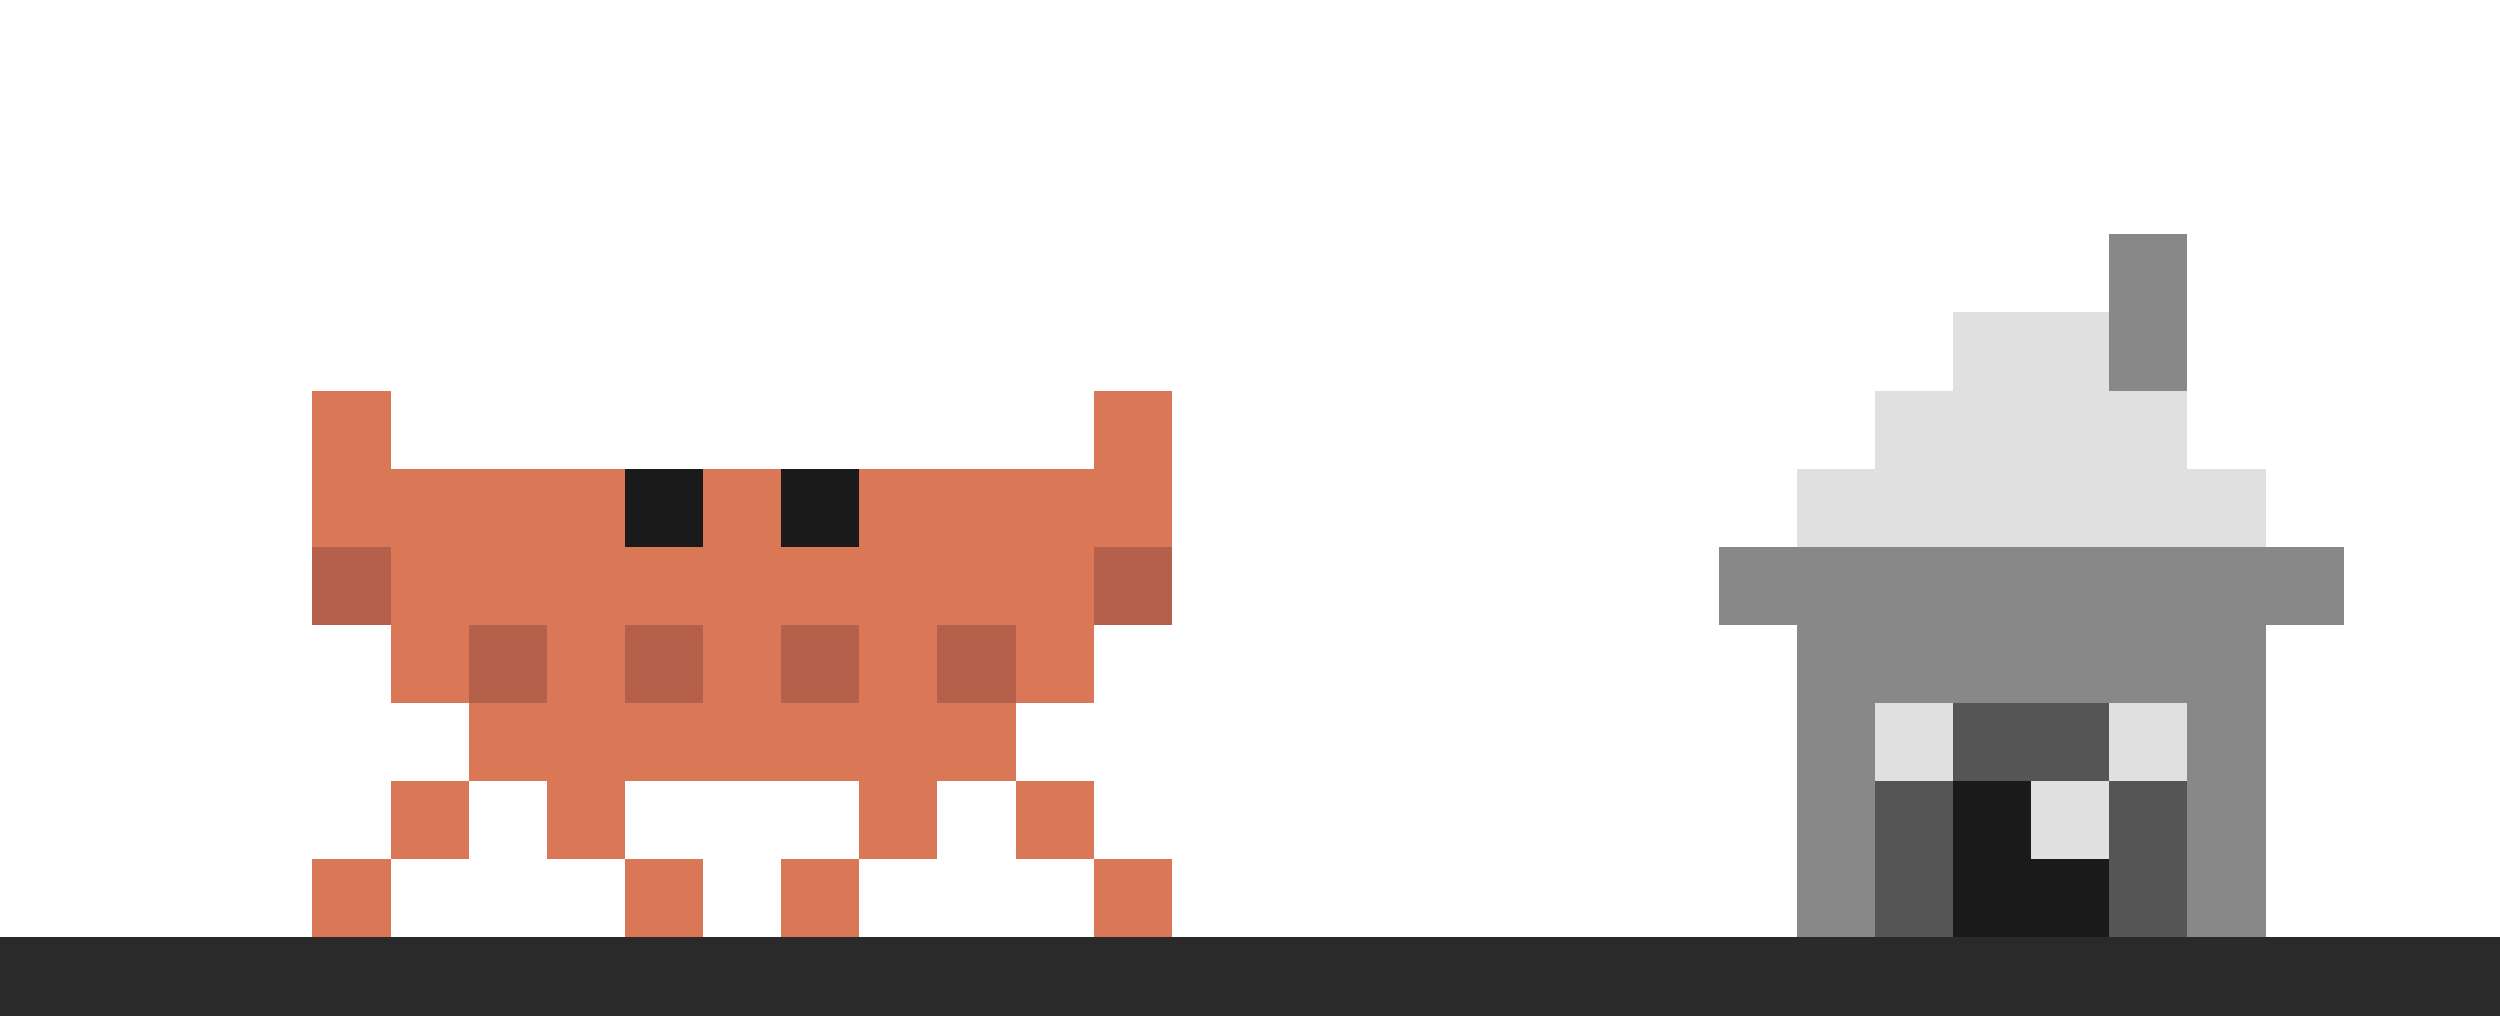
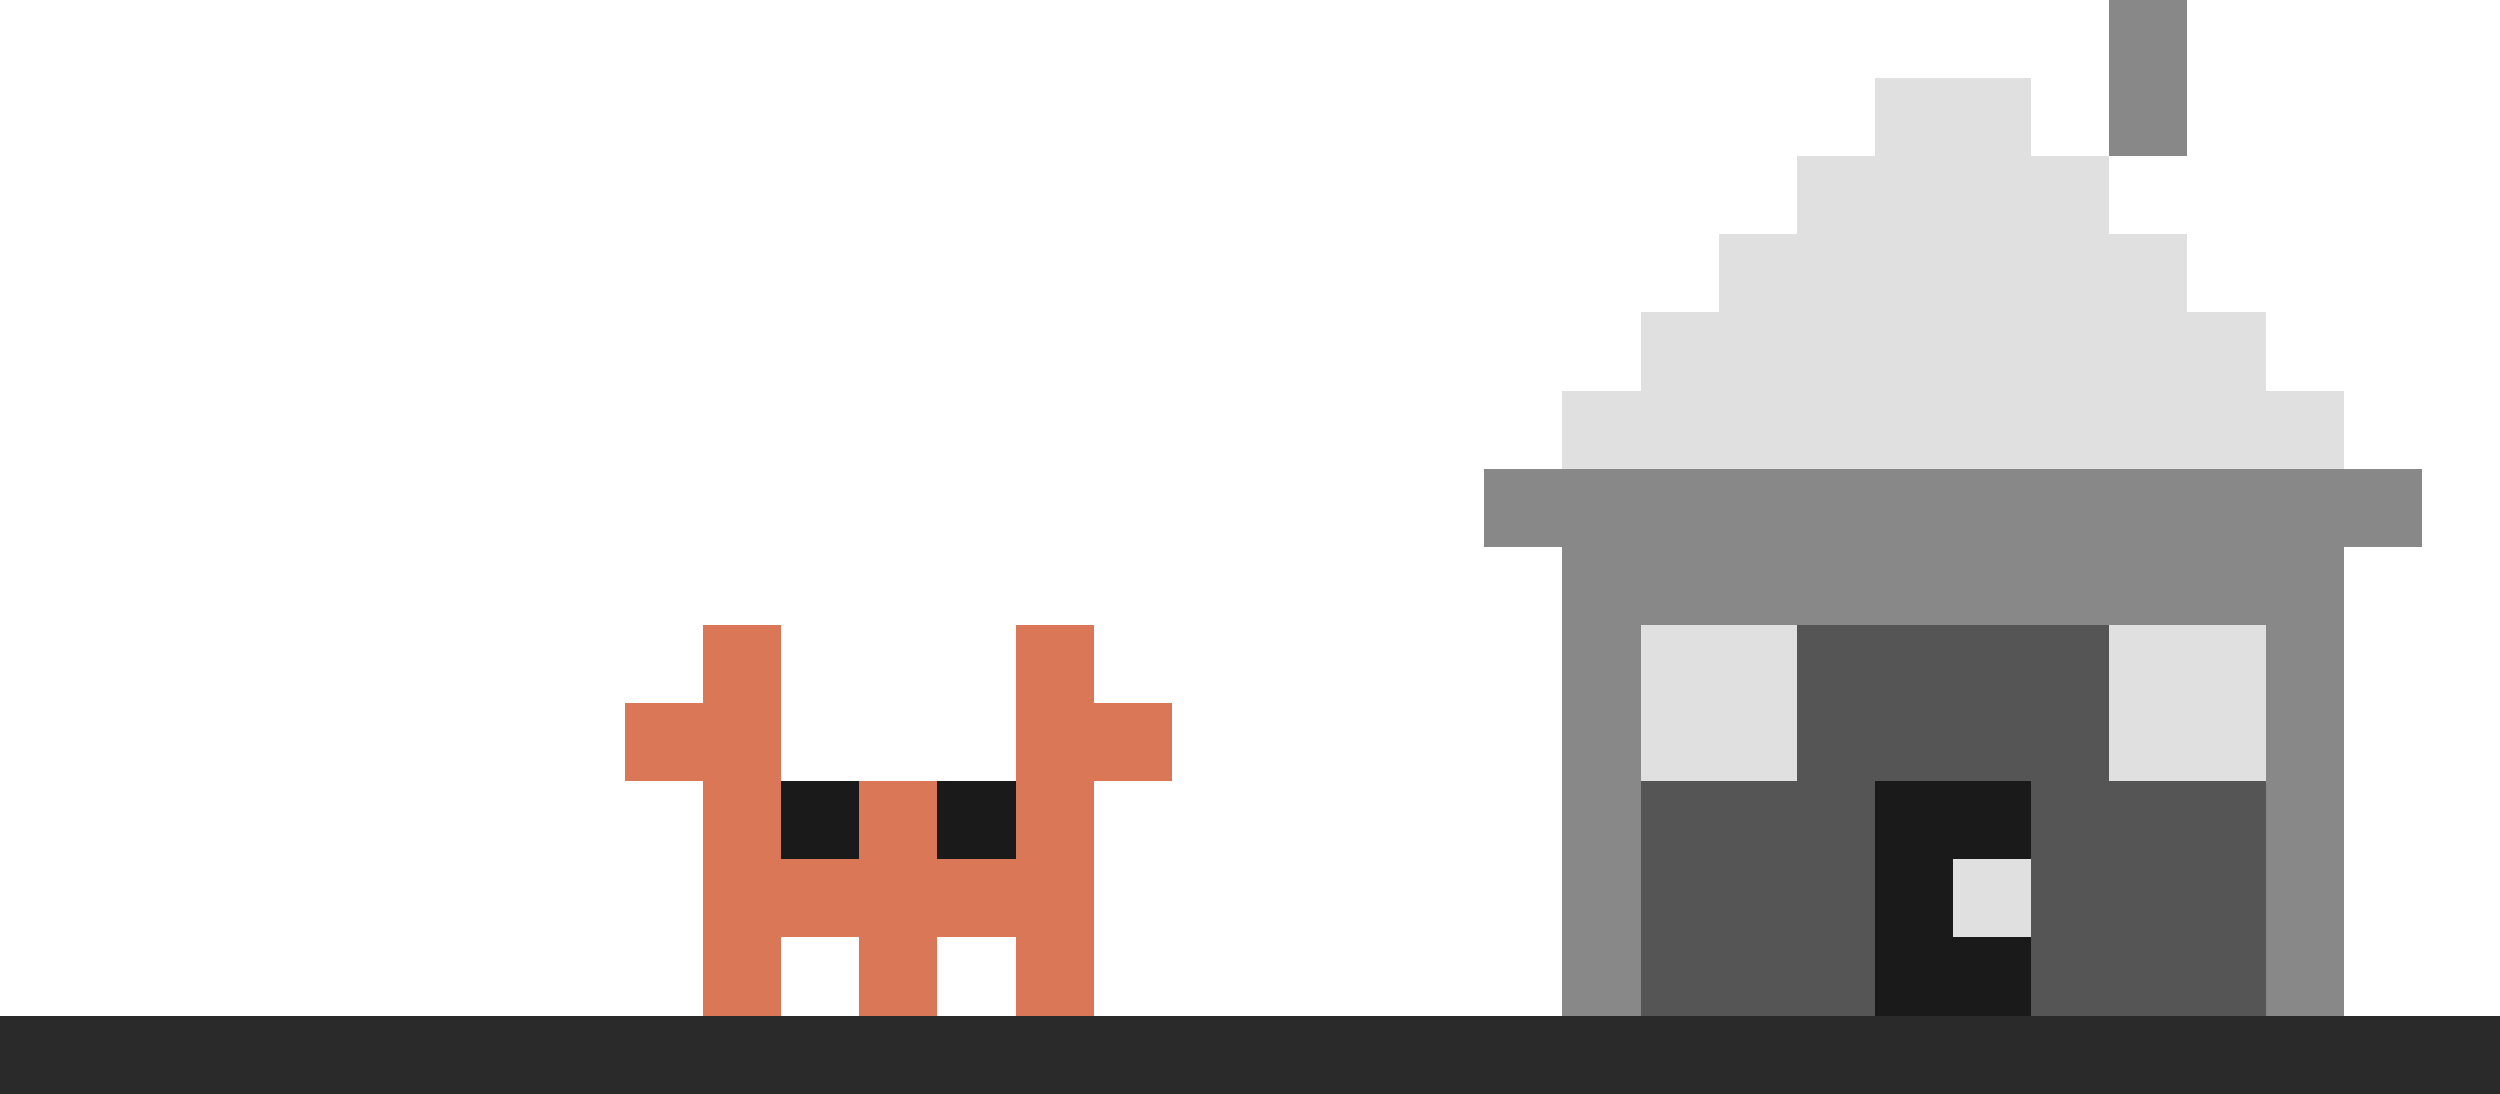
- <svg xmlns="http://www.w3.org/2000/svg" viewBox="0 0 32 13" width="320" height="130" shape-rendering="crispEdges">
+ <svg xmlns="http://www.w3.org/2000/svg" viewBox="0 0 32 14" width="320" height="140" shape-rendering="crispEdges">
  <style>
    .o { fill: #d97757; }
    .d { fill: #b5604a; }
    .e { fill: #1a1a1a; }
    .w { fill: #e0e0e0; }
    .g { fill: #2a2a2a; }
    .r { fill: #888888; }
    .wl { fill: #555555; }
  </style>
-   <rect class="o" x="4" y="5" width="1" height="1" />
-   <rect class="o" x="14" y="5" width="1" height="1" />
-   <rect class="o" x="4" y="6" width="1" height="1" />
-   <rect class="o" x="5" y="6" width="1" height="1" />
-   <rect class="d" x="4" y="7" width="1" height="1" />
-   <rect class="o" x="13" y="6" width="1" height="1" />
-   <rect class="o" x="14" y="6" width="1" height="1" />
-   <rect class="d" x="14" y="7" width="1" height="1" />
-   <rect class="o" x="6" y="6" width="7" height="1" />
-   <rect class="e" x="8" y="6" width="1" height="1" />
-   <rect class="e" x="10" y="6" width="1" height="1" />
-   <rect class="o" x="5" y="7" width="9" height="1" />
-   <rect class="o" x="5" y="8" width="9" height="1" />
-   <rect class="d" x="6" y="8" width="1" height="1" />
-   <rect class="d" x="8" y="8" width="1" height="1" />
-   <rect class="d" x="10" y="8" width="1" height="1" />
-   <rect class="d" x="12" y="8" width="1" height="1" />
-   <rect class="o" x="6" y="9" width="7" height="1" />
-   <rect class="o" x="5" y="10" width="1" height="1" />
-   <rect class="o" x="7" y="10" width="1" height="1" />
-   <rect class="o" x="11" y="10" width="1" height="1" />
-   <rect class="o" x="13" y="10" width="1" height="1" />
-   <rect class="o" x="4" y="11" width="1" height="1" />
-   <rect class="o" x="8" y="11" width="1" height="1" />
-   <rect class="o" x="10" y="11" width="1" height="1" />
-   <rect class="o" x="14" y="11" width="1" height="1" />
-   <rect class="r" x="27" y="3" width="1" height="2" />
-   <rect class="w" x="25" y="4" width="2" height="1" />
-   <rect class="w" x="24" y="5" width="4" height="1" />
-   <rect class="w" x="23" y="6" width="6" height="1" />
-   <rect class="r" x="22" y="7" width="8" height="1" />
-   <rect class="wl" x="23" y="8" width="6" height="4" />
-   <rect class="r" x="23" y="8" width="1" height="4" />
-   <rect class="r" x="28" y="8" width="1" height="4" />
-   <rect class="r" x="23" y="8" width="6" height="1" />
-   <rect class="w" x="24" y="9" width="1" height="1" />
-   <rect class="w" x="27" y="9" width="1" height="1" />
-   <rect class="e" x="25" y="10" width="2" height="2" />
-   <rect class="w" x="26" y="10" width="1" height="1" />
-   <rect class="g" x="0" y="12" width="32" height="1" />
+   <rect class="r" x="27" y="0" width="1" height="2" />
+   <rect class="w" x="24" y="1" width="2" height="1" />
+   <rect class="w" x="23" y="2" width="4" height="1" />
+   <rect class="w" x="22" y="3" width="6" height="1" />
+   <rect class="w" x="21" y="4" width="8" height="1" />
+   <rect class="w" x="20" y="5" width="10" height="1" />
+   <rect class="r" x="19" y="6" width="12" height="1" />
+   <rect class="wl" x="20" y="7" width="10" height="6" />
+   <rect class="r" x="20" y="7" width="1" height="6" />
+   <rect class="r" x="29" y="7" width="1" height="6" />
+   <rect class="r" x="20" y="7" width="10" height="1" />
+   <rect class="w" x="21" y="8" width="2" height="2" />
+   <rect class="w" x="27" y="8" width="2" height="2" />
+   <rect class="e" x="24" y="10" width="2" height="3" />
+   <rect class="w" x="25" y="11" width="1" height="1" />
+   <rect class="o" x="9" y="8" width="1" height="1" />
+   <rect class="o" x="13" y="8" width="1" height="1" />
+   <rect class="o" x="8" y="9" width="1" height="1" />
+   <rect class="o" x="9" y="9" width="1" height="1" />
+   <rect class="o" x="13" y="9" width="1" height="1" />
+   <rect class="o" x="14" y="9" width="1" height="1" />
+   <rect class="o" x="9" y="10" width="5" height="1" />
+   <rect class="e" x="10" y="10" width="1" height="1" />
+   <rect class="e" x="12" y="10" width="1" height="1" />
+   <rect class="o" x="9" y="11" width="5" height="1" />
+   <rect class="o" x="9" y="12" width="1" height="1" />
+   <rect class="o" x="11" y="12" width="1" height="1" />
+   <rect class="o" x="13" y="12" width="1" height="1" />
+   <rect class="g" x="0" y="13" width="32" height="1" />
</svg>
